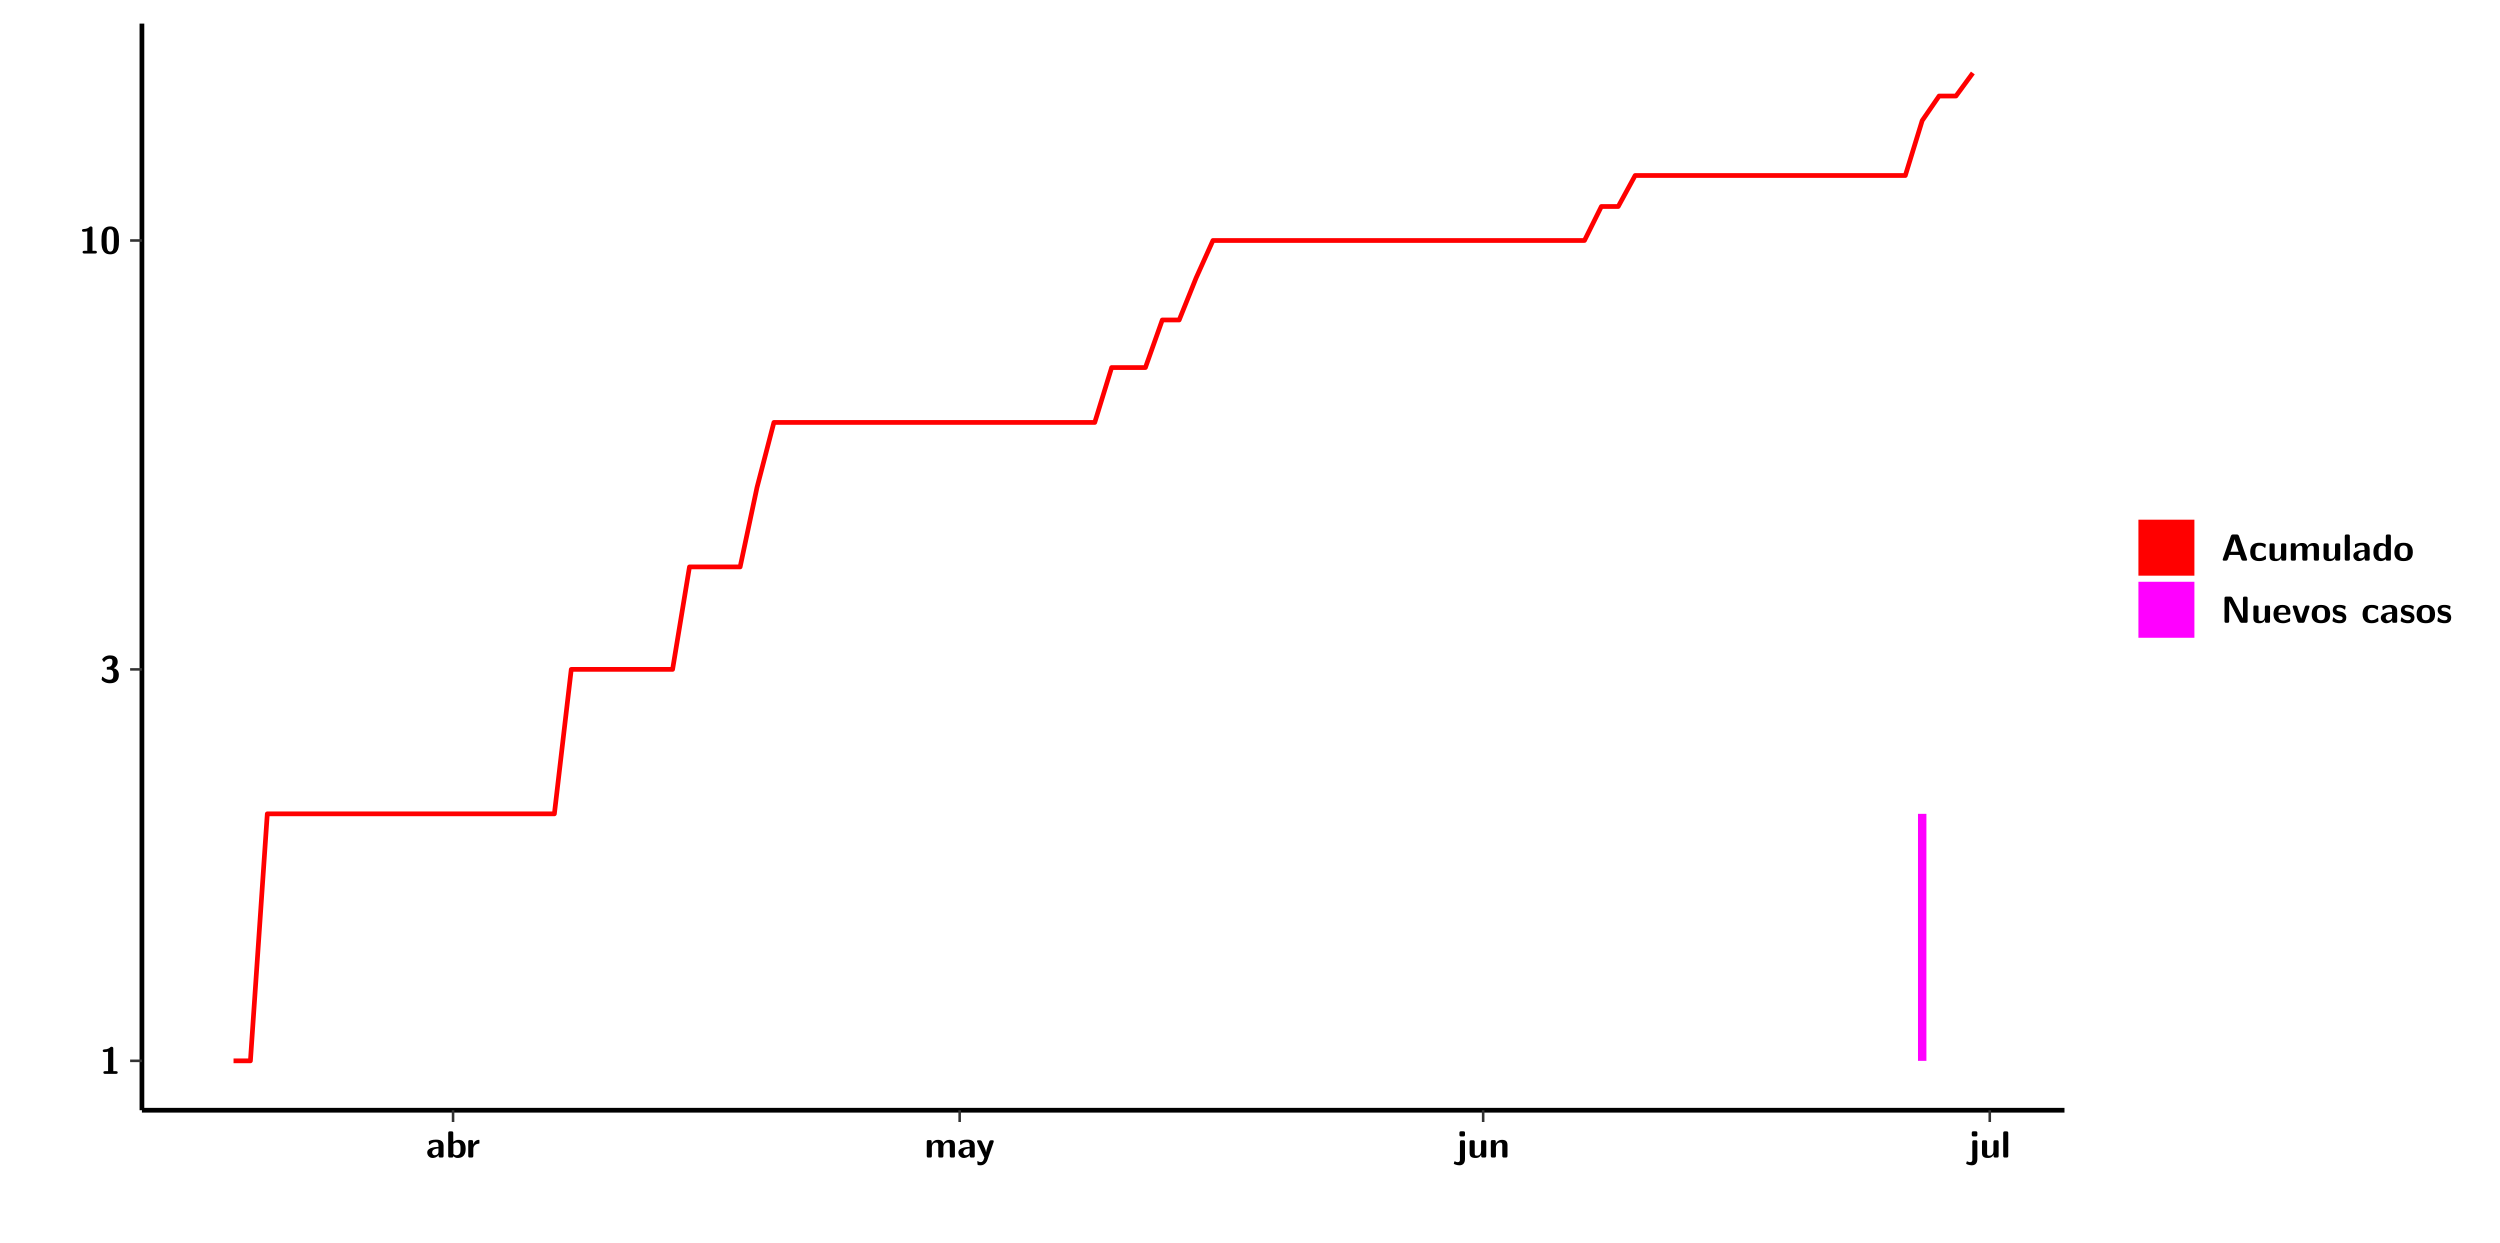
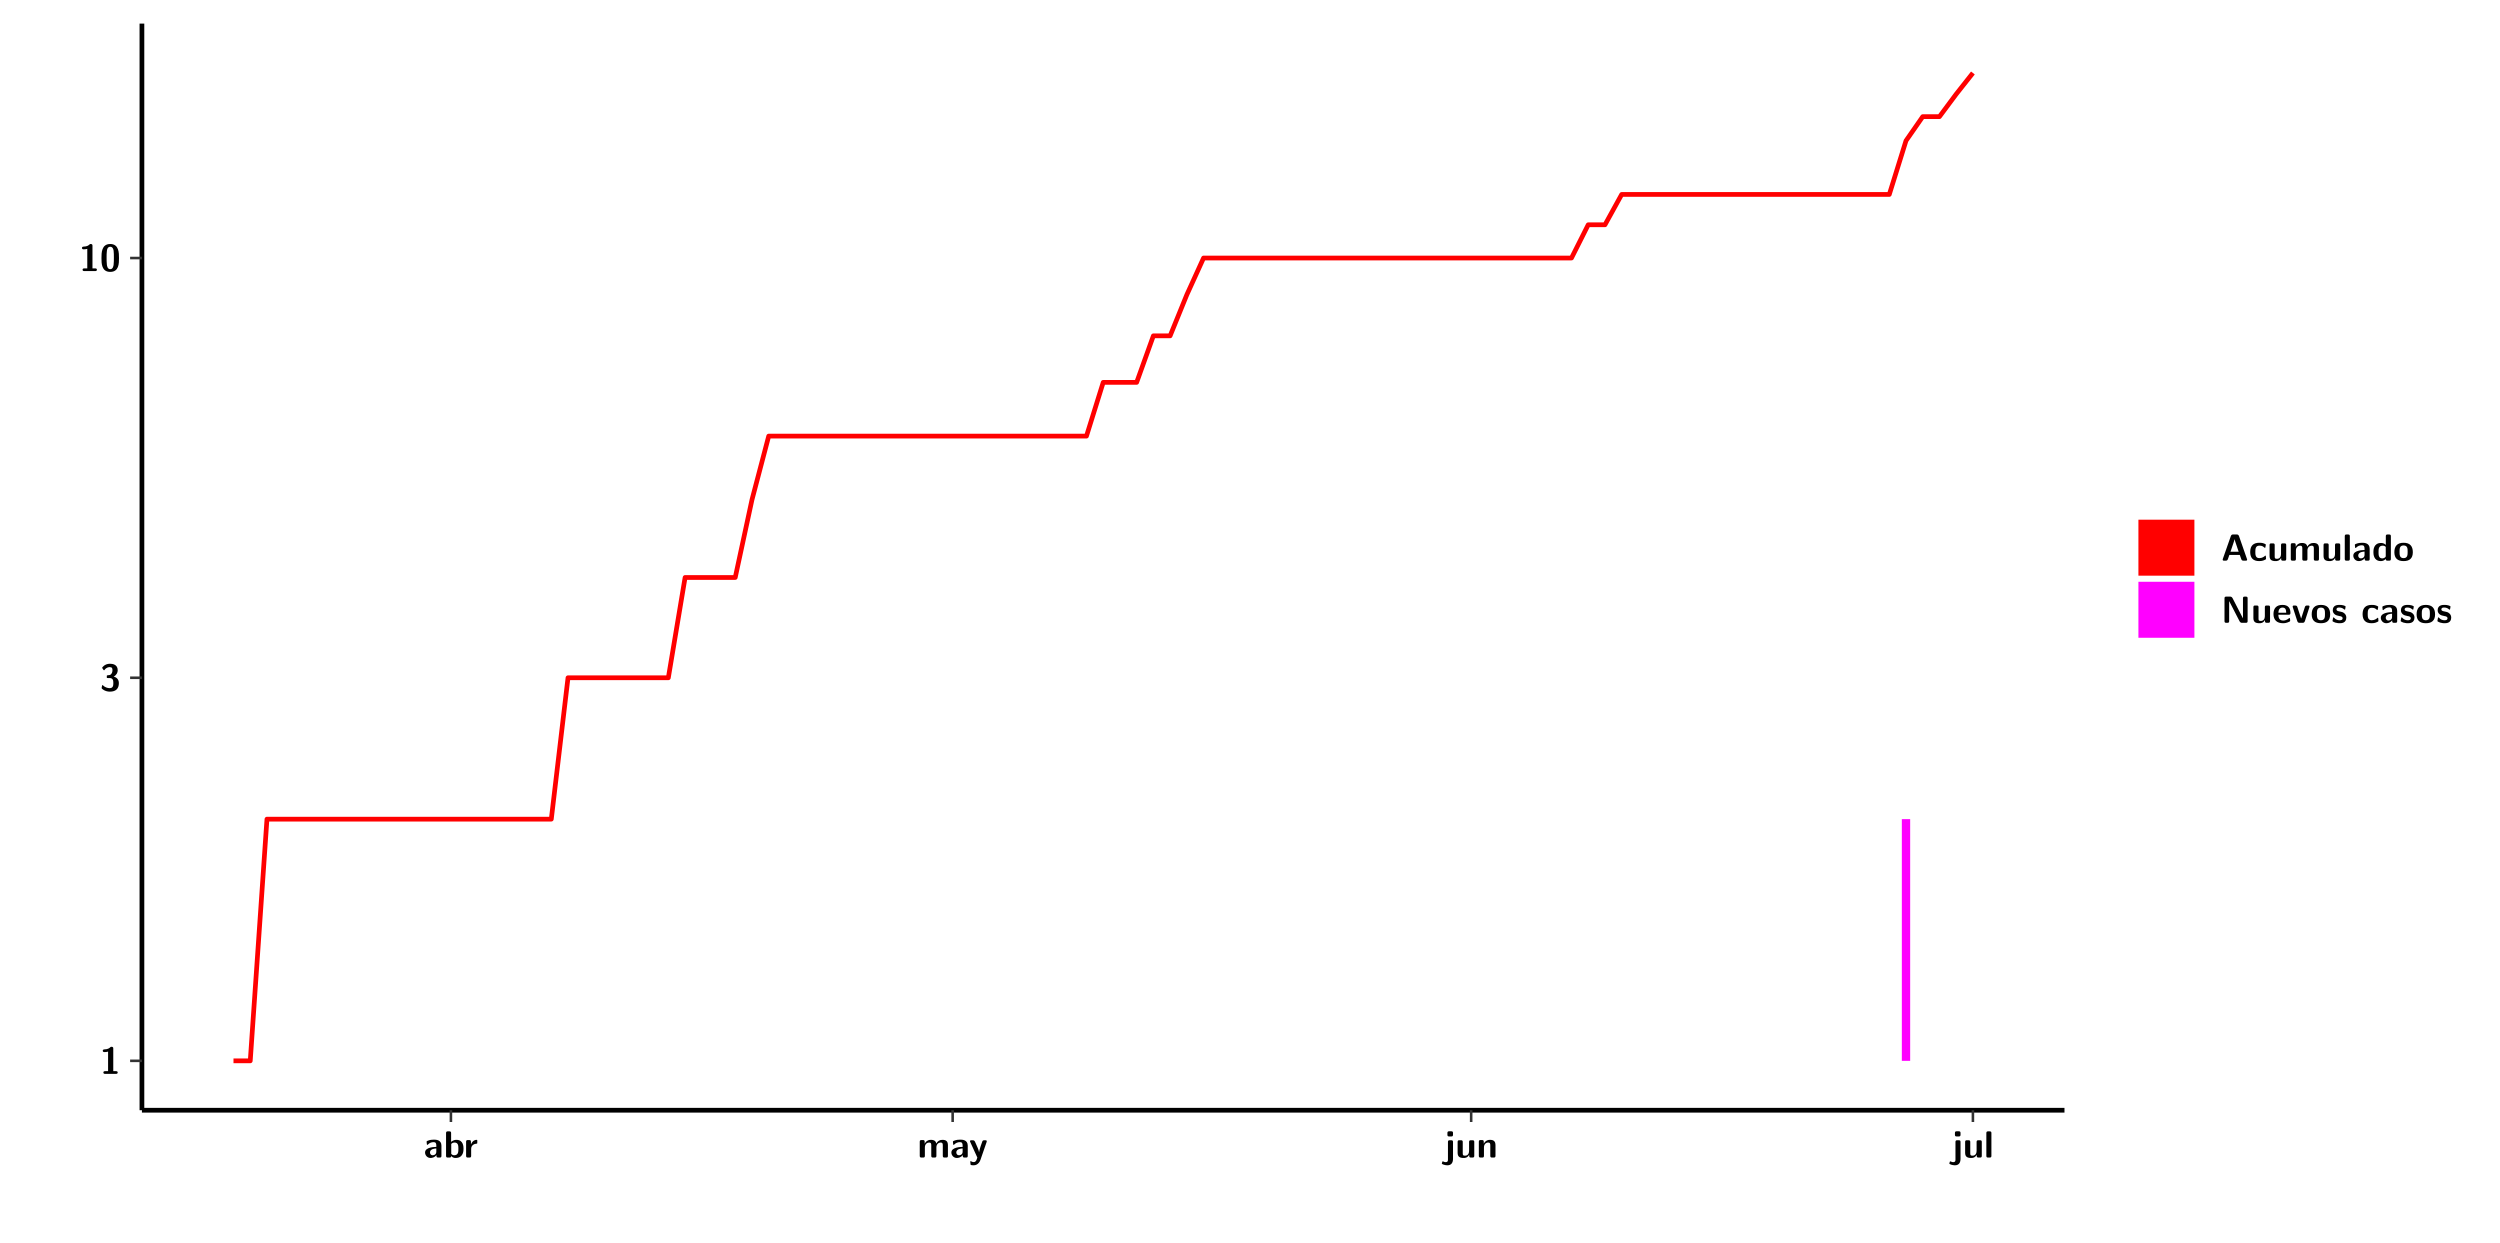
<svg xmlns="http://www.w3.org/2000/svg" xmlns:xlink="http://www.w3.org/1999/xlink" width="579.653pt" height="288pt" viewBox="0 0 579.653 288" version="1.1">
  <defs>
    <g>
      <symbol overflow="visible" id="glyph0-0">
        <path style="stroke:none;" d="" />
      </symbol>
      <symbol overflow="visible" id="glyph0-1">
        <path style="stroke:none;" d="M 3.109 -5.859 C 3.109 -6.016 3.109 -6.281 2.719 -6.281 C 2.547 -6.281 2.516 -6.266 2.406 -6.156 C 2.25 -6.016 1.922 -5.688 1.047 -5.672 C 0.891 -5.672 0.672 -5.609 0.672 -5.359 C 0.672 -5.047 0.969 -5.047 1.094 -5.047 C 1.344 -5.047 1.656 -5.078 1.906 -5.156 L 1.906 -0.625 L 1.234 -0.625 C 1.109 -0.625 0.812 -0.625 0.812 -0.312 C 0.812 0 1.109 0 1.234 0 L 3.719 0 C 3.828 0 4.141 0 4.141 -0.312 C 4.141 -0.625 3.828 -0.625 3.719 -0.625 L 3.109 -0.625 Z M 3.109 -5.859 " />
      </symbol>
      <symbol overflow="visible" id="glyph0-2">
        <path style="stroke:none;" d="M 0.844 -4.859 C 0.906 -4.766 0.953 -4.766 0.969 -4.766 C 1.031 -4.766 1.047 -4.797 1.094 -4.859 C 1.547 -5.5 2.172 -5.5 2.281 -5.5 C 2.844 -5.5 2.922 -5.203 2.922 -4.781 C 2.922 -4.656 2.922 -4.234 2.641 -3.906 C 2.438 -3.656 2.219 -3.641 1.953 -3.625 C 1.859 -3.609 1.688 -3.609 1.672 -3.578 C 1.609 -3.562 1.609 -3.5 1.609 -3.359 L 1.609 -3.203 C 1.609 -2.984 1.609 -2.969 1.844 -2.969 L 2.219 -2.969 C 3.031 -2.969 3.125 -2.469 3.125 -1.797 C 3.125 -1.203 3.062 -0.625 2.266 -0.625 C 1.984 -0.625 1.328 -0.688 0.75 -1.25 C 0.672 -1.328 0.656 -1.328 0.625 -1.328 C 0.531 -1.328 0.516 -1.25 0.516 -1.234 C 0.516 -1.234 0.406 -0.672 0.406 -0.625 C 0.406 -0.516 1.156 0.188 2.312 0.188 C 3.812 0.188 4.406 -0.609 4.406 -1.781 C 4.406 -2.562 3.984 -3.109 3.203 -3.297 C 3.906 -3.688 4.141 -4.266 4.141 -4.766 C 4.141 -6.156 2.891 -6.281 2.328 -6.281 C 1.125 -6.281 0.531 -5.422 0.531 -5.344 C 0.531 -5.297 0.594 -5.219 0.594 -5.219 Z M 0.844 -4.859 " />
      </symbol>
      <symbol overflow="visible" id="glyph0-3">
        <path style="stroke:none;" d="M 4.438 -3 C 4.438 -4.203 4.438 -6.281 2.406 -6.281 C 0.375 -6.281 0.375 -4.219 0.375 -3 C 0.375 -1.812 0.375 0.188 2.406 0.188 C 4.438 0.188 4.438 -1.781 4.438 -3 Z M 2.406 -0.438 C 1.75 -0.438 1.656 -1.25 1.625 -1.484 C 1.562 -1.953 1.562 -2.766 1.562 -3.125 C 1.562 -3.641 1.562 -4.203 1.625 -4.641 C 1.641 -4.875 1.734 -5.641 2.406 -5.641 C 3.047 -5.641 3.156 -4.906 3.188 -4.734 C 3.25 -4.281 3.25 -3.594 3.25 -3.125 C 3.25 -2.625 3.25 -1.953 3.188 -1.469 C 3.156 -1.234 3.062 -0.438 2.406 -0.438 Z M 2.406 -0.438 " />
      </symbol>
      <symbol overflow="visible" id="glyph0-4">
        <path style="stroke:none;" d="M 4.062 -2.766 C 4.062 -4.156 2.734 -4.156 2.297 -4.156 C 1.891 -4.156 1.453 -4.125 0.859 -3.891 C 0.672 -3.797 0.625 -3.781 0.625 -3.688 C 0.625 -3.625 0.688 -3.109 0.688 -3.047 C 0.703 -2.984 0.75 -2.938 0.812 -2.938 C 0.844 -2.938 0.875 -2.969 0.906 -3 C 1.281 -3.391 1.719 -3.578 2.266 -3.578 C 2.734 -3.578 2.875 -3.297 2.875 -2.781 L 2.875 -2.469 C 2.562 -2.469 0.266 -2.453 0.266 -1.172 C 0.266 -0.547 0.766 0.094 1.531 0.094 C 1.828 0.094 2.484 0.016 2.906 -0.594 L 2.906 -0.422 C 2.906 -0.141 2.969 0 3.328 0 L 3.641 0 C 3.984 0 4.062 -0.109 4.062 -0.422 Z M 2.875 -1.344 C 2.875 -0.531 2.047 -0.531 2.016 -0.531 C 1.641 -0.531 1.406 -0.844 1.406 -1.188 C 1.406 -2.047 2.625 -2.109 2.875 -2.109 Z M 2.875 -1.344 " />
      </symbol>
      <symbol overflow="visible" id="glyph0-5">
        <path style="stroke:none;" d="M 1.703 -5.656 C 1.703 -5.938 1.641 -6.078 1.281 -6.078 L 0.953 -6.078 C 0.641 -6.078 0.531 -5.984 0.531 -5.656 L 0.531 -0.422 C 0.531 -0.109 0.625 0 0.953 0 L 1.312 0 C 1.453 0 1.719 0 1.734 -0.344 C 2.125 0.094 2.578 0.094 2.719 0.094 C 4.578 0.094 4.578 -1.594 4.578 -2.031 C 4.578 -2.453 4.578 -4.109 2.938 -4.109 C 2.219 -4.109 1.781 -3.703 1.703 -3.625 Z M 1.734 -3.172 C 1.844 -3.281 2.109 -3.484 2.5 -3.484 C 3.391 -3.484 3.391 -2.672 3.391 -2.016 C 3.391 -1.375 3.391 -0.531 2.406 -0.531 C 2.047 -0.531 1.828 -0.75 1.734 -0.875 Z M 1.734 -3.172 " />
      </symbol>
      <symbol overflow="visible" id="glyph0-6">
        <path style="stroke:none;" d="M 1.703 -2.016 C 1.703 -2.844 2.391 -3.188 2.938 -3.219 C 3.109 -3.234 3.125 -3.234 3.125 -3.469 L 3.125 -3.875 C 3.125 -4.047 3.125 -4.109 2.969 -4.109 C 2.719 -4.109 2.078 -4.031 1.672 -3.078 L 1.656 -3.078 L 1.656 -3.641 C 1.656 -3.922 1.594 -4.062 1.234 -4.062 L 0.953 -4.062 C 0.641 -4.062 0.531 -3.969 0.531 -3.641 L 0.531 -0.422 C 0.531 -0.109 0.625 0 0.953 0 L 1.281 0 C 1.609 0 1.703 -0.109 1.703 -0.422 Z M 1.703 -2.016 " />
      </symbol>
      <symbol overflow="visible" id="glyph0-7">
        <path style="stroke:none;" d="M 7.062 -2.844 C 7.062 -3.75 6.672 -4.109 5.781 -4.109 C 5.156 -4.109 4.688 -3.828 4.359 -3.25 C 4.219 -4.078 3.484 -4.109 3.109 -4.109 C 2.938 -4.109 2.578 -4.109 2.188 -3.828 C 1.906 -3.625 1.734 -3.344 1.672 -3.203 L 1.672 -3.641 C 1.672 -3.922 1.609 -4.062 1.25 -4.062 L 0.953 -4.062 C 0.625 -4.062 0.531 -3.969 0.531 -3.641 L 0.531 -0.422 C 0.531 -0.109 0.625 0 0.953 0 L 1.297 0 C 1.625 0 1.719 -0.109 1.719 -0.422 L 1.719 -2.359 C 1.719 -3.141 2.25 -3.484 2.688 -3.484 C 3.109 -3.484 3.203 -3.297 3.203 -2.828 L 3.203 -0.422 C 3.203 -0.109 3.297 0 3.625 0 L 3.969 0 C 4.297 0 4.391 -0.109 4.391 -0.422 L 4.391 -2.359 C 4.391 -3.141 4.922 -3.484 5.359 -3.484 C 5.781 -3.484 5.875 -3.297 5.875 -2.828 L 5.875 -0.422 C 5.875 -0.109 5.969 0 6.297 0 L 6.641 0 C 6.984 0 7.062 -0.109 7.062 -0.422 Z M 7.062 -2.844 " />
      </symbol>
      <symbol overflow="visible" id="glyph0-8">
        <path style="stroke:none;" d="M 4.109 -3.609 C 4.141 -3.719 4.141 -3.734 4.141 -3.781 C 4.141 -4.016 3.906 -4.016 3.797 -4.016 L 3.609 -4.016 C 3.469 -4.016 3.266 -4.016 3.141 -3.812 C 3.109 -3.766 2.406 -1.828 2.359 -1.25 L 2.344 -1.25 C 2.312 -1.672 1.953 -2.484 1.562 -3.328 C 1.328 -3.891 1.266 -4.016 0.828 -4.016 L 0.594 -4.016 C 0.469 -4.016 0.25 -4.016 0.25 -3.781 C 0.25 -3.75 0.281 -3.688 0.297 -3.641 L 1.953 0 C 1.891 0.188 1.859 0.281 1.828 0.375 C 1.734 0.656 1.578 1.047 1.109 1.047 C 0.812 1.047 0.609 0.922 0.516 0.875 C 0.469 0.844 0.453 0.828 0.422 0.828 C 0.391 0.828 0.312 0.859 0.312 0.969 C 0.312 1.031 0.375 1.641 0.391 1.672 C 0.469 1.781 0.953 1.797 1.094 1.797 C 2.172 1.797 2.609 0.766 2.672 0.547 Z M 4.109 -3.609 " />
      </symbol>
      <symbol overflow="visible" id="glyph0-9">
        <path style="stroke:none;" d="M 1.969 -5.672 C 1.969 -5.953 1.906 -6.094 1.547 -6.094 L 1.094 -6.094 C 0.766 -6.094 0.672 -5.984 0.672 -5.672 L 0.672 -5.312 C 0.672 -5.031 0.734 -4.891 1.094 -4.891 L 1.547 -4.891 C 1.875 -4.891 1.969 -5 1.969 -5.312 Z M 0.797 0.484 C 0.797 0.703 0.797 1.062 0.25 1.062 C 0.156 1.062 -0.094 1.031 -0.266 0.922 C -0.359 0.875 -0.375 0.875 -0.406 0.875 C -0.484 0.875 -0.5 0.922 -0.547 1.094 C -0.609 1.281 -0.625 1.359 -0.625 1.391 C -0.625 1.547 0.109 1.797 0.656 1.797 C 1.625 1.797 1.969 1.141 1.969 0.281 L 1.969 -3.594 C 1.969 -3.875 1.906 -4.016 1.547 -4.016 L 1.219 -4.016 C 0.891 -4.016 0.797 -3.906 0.797 -3.594 Z M 0.797 0.484 " />
      </symbol>
      <symbol overflow="visible" id="glyph0-10">
        <path style="stroke:none;" d="M 4.391 -3.594 C 4.391 -3.875 4.328 -4.016 3.969 -4.016 L 3.609 -4.016 C 3.281 -4.016 3.188 -3.906 3.188 -3.594 L 3.188 -1.516 C 3.188 -0.938 2.891 -0.438 2.266 -0.438 C 1.766 -0.438 1.719 -0.562 1.719 -1.031 L 1.719 -3.594 C 1.719 -3.875 1.656 -4.016 1.297 -4.016 L 0.953 -4.016 C 0.625 -4.016 0.531 -3.922 0.531 -3.594 L 0.531 -1.109 C 0.531 -0.172 1.031 0.094 1.953 0.094 C 2.188 0.094 2.812 0.094 3.219 -0.656 L 3.219 -0.422 C 3.219 -0.141 3.281 0 3.641 0 L 3.969 0 C 4.297 0 4.391 -0.109 4.391 -0.422 Z M 4.391 -3.594 " />
      </symbol>
      <symbol overflow="visible" id="glyph0-11">
        <path style="stroke:none;" d="M 4.391 -2.844 C 4.391 -3.75 4 -4.109 3.109 -4.109 C 2.188 -4.109 1.781 -3.438 1.672 -3.203 L 1.672 -3.641 C 1.672 -3.922 1.609 -4.062 1.25 -4.062 L 0.953 -4.062 C 0.625 -4.062 0.531 -3.969 0.531 -3.641 L 0.531 -0.422 C 0.531 -0.109 0.625 0 0.953 0 L 1.297 0 C 1.625 0 1.719 -0.109 1.719 -0.422 L 1.719 -2.359 C 1.719 -3.125 2.219 -3.484 2.688 -3.484 C 3.109 -3.484 3.188 -3.281 3.188 -2.828 L 3.188 -0.422 C 3.188 -0.141 3.25 0 3.609 0 L 3.969 0 C 4.297 0 4.391 -0.109 4.391 -0.422 Z M 4.391 -2.844 " />
      </symbol>
      <symbol overflow="visible" id="glyph0-12">
        <path style="stroke:none;" d="M 1.703 -5.656 C 1.703 -5.938 1.641 -6.078 1.281 -6.078 L 0.953 -6.078 C 0.641 -6.078 0.531 -5.984 0.531 -5.656 L 0.531 -0.422 C 0.531 -0.109 0.625 0 0.953 0 L 1.281 0 C 1.609 0 1.703 -0.109 1.703 -0.422 Z M 1.703 -5.656 " />
      </symbol>
      <symbol overflow="visible" id="glyph0-13">
        <path style="stroke:none;" d="M 4.156 -5.703 C 4.031 -6.078 3.766 -6.078 3.594 -6.078 L 2.828 -6.078 C 2.641 -6.078 2.391 -6.078 2.266 -5.703 L 0.406 -0.406 C 0.375 -0.297 0.375 -0.281 0.375 -0.234 C 0.375 0 0.594 0 0.703 0 L 1.031 0 C 1.188 0 1.453 0 1.578 -0.344 L 1.922 -1.328 L 4.344 -1.328 L 4.641 -0.484 C 4.75 -0.172 4.812 0 5.234 0 L 5.703 0 C 5.828 0 6.047 0 6.047 -0.234 C 6.047 -0.281 6.047 -0.297 6 -0.406 Z M 2.812 -3.938 C 2.938 -4.328 3.062 -4.656 3.125 -4.969 L 3.141 -4.969 C 3.188 -4.766 3.188 -4.75 3.25 -4.547 L 4.078 -2.078 L 2.188 -2.078 Z M 2.812 -3.938 " />
      </symbol>
      <symbol overflow="visible" id="glyph0-14">
        <path style="stroke:none;" d="M 4 -0.438 C 4 -0.531 3.969 -0.938 3.953 -1.047 C 3.953 -1.078 3.938 -1.172 3.844 -1.172 C 3.812 -1.172 3.797 -1.172 3.703 -1.078 C 3.562 -0.953 3.141 -0.594 2.422 -0.594 C 1.516 -0.594 1.516 -1.469 1.516 -2.031 C 1.516 -2.75 1.562 -3.484 2.453 -3.484 C 3.031 -3.484 3.266 -3.344 3.578 -3.078 C 3.688 -2.984 3.703 -2.984 3.734 -2.984 C 3.828 -2.984 3.844 -3.062 3.844 -3.094 C 3.859 -3.172 3.953 -3.656 3.953 -3.703 C 3.953 -3.781 3.891 -3.812 3.75 -3.891 C 3.328 -4.078 3.062 -4.156 2.453 -4.156 C 1.141 -4.156 0.328 -3.547 0.328 -2.016 C 0.328 -0.562 1.078 0.094 2.406 0.094 C 2.641 0.094 3.172 0.094 3.75 -0.203 C 4 -0.344 4 -0.344 4 -0.438 Z M 4 -0.438 " />
      </symbol>
      <symbol overflow="visible" id="glyph0-15">
        <path style="stroke:none;" d="M 4.375 -5.656 C 4.375 -5.938 4.312 -6.078 3.953 -6.078 L 3.625 -6.078 C 3.297 -6.078 3.203 -5.969 3.203 -5.656 L 3.203 -3.672 C 2.812 -4.047 2.375 -4.109 2.109 -4.109 C 0.328 -4.109 0.328 -2.422 0.328 -2 C 0.328 -1.594 0.328 0.094 2.062 0.094 C 2.422 0.094 2.812 -0.016 3.188 -0.406 C 3.188 -0.094 3.297 0 3.609 0 L 3.953 0 C 4.281 0 4.375 -0.109 4.375 -0.422 Z M 3.188 -1.094 C 3.188 -0.953 3.188 -0.875 2.922 -0.688 C 2.703 -0.547 2.5 -0.531 2.406 -0.531 C 1.516 -0.531 1.516 -1.344 1.516 -2 C 1.516 -2.656 1.516 -3.484 2.5 -3.484 C 2.75 -3.484 2.984 -3.391 3.188 -3.203 Z M 3.188 -1.094 " />
      </symbol>
      <symbol overflow="visible" id="glyph0-16">
        <path style="stroke:none;" d="M 4.547 -1.969 C 4.547 -3.406 3.844 -4.156 2.406 -4.156 C 0.953 -4.156 0.266 -3.391 0.266 -1.969 C 0.266 -0.547 1.031 0.094 2.406 0.094 C 3.781 0.094 4.547 -0.531 4.547 -1.969 Z M 2.406 -0.594 C 1.469 -0.594 1.469 -1.375 1.469 -2.078 C 1.469 -2.75 1.469 -3.531 2.406 -3.531 C 3.344 -3.531 3.344 -2.766 3.344 -2.078 C 3.344 -1.391 3.344 -0.594 2.406 -0.594 Z M 2.406 -0.594 " />
      </symbol>
      <symbol overflow="visible" id="glyph0-17">
        <path style="stroke:none;" d="M 2.656 -5.734 C 2.469 -6.078 2.203 -6.078 2.031 -6.078 L 1.219 -6.078 C 0.906 -6.078 0.797 -5.984 0.797 -5.656 L 0.797 -0.422 C 0.797 -0.109 0.891 0 1.219 0 L 1.453 0 C 1.781 0 1.875 -0.109 1.875 -0.422 L 1.875 -5.016 L 1.891 -5.016 L 4.297 -0.344 C 4.484 0 4.75 0 4.922 0 L 5.734 0 C 6.062 0 6.156 -0.109 6.156 -0.422 L 6.156 -5.656 C 6.156 -5.938 6.094 -6.078 5.734 -6.078 L 5.5 -6.078 C 5.156 -6.078 5.078 -5.969 5.078 -5.656 L 5.078 -1.062 L 5.062 -1.062 Z M 2.656 -5.734 " />
      </symbol>
      <symbol overflow="visible" id="glyph0-18">
        <path style="stroke:none;" d="M 3.781 -1.875 C 3.984 -1.875 4.203 -1.891 4.203 -2.281 C 4.203 -3.406 3.672 -4.156 2.359 -4.156 C 0.969 -4.156 0.266 -3.375 0.266 -2.047 C 0.266 -0.609 1.109 0.094 2.484 0.094 C 2.812 0.094 3.312 0.047 3.891 -0.234 C 4.078 -0.328 4.141 -0.359 4.141 -0.469 C 4.141 -0.531 4.125 -0.781 4.109 -0.844 C 4.078 -1.125 4.062 -1.125 3.984 -1.125 C 3.953 -1.125 3.938 -1.125 3.844 -1.047 C 3.328 -0.594 2.797 -0.531 2.516 -0.531 C 1.531 -0.531 1.422 -1.312 1.391 -1.875 Z M 1.406 -2.344 C 1.422 -2.875 1.609 -3.531 2.359 -3.531 C 3.062 -3.531 3.203 -3.031 3.219 -2.344 Z M 1.406 -2.344 " />
      </symbol>
      <symbol overflow="visible" id="glyph0-19">
        <path style="stroke:none;" d="M 4.109 -3.609 C 4.141 -3.719 4.141 -3.75 4.141 -3.766 C 4.141 -4.016 3.922 -4.016 3.797 -4.016 L 3.609 -4.016 C 3.25 -4.016 3.141 -3.891 3.062 -3.641 L 2.203 -0.984 L 1.328 -3.641 C 1.266 -3.828 1.203 -4.016 0.781 -4.016 L 0.578 -4.016 C 0.453 -4.016 0.234 -4.016 0.234 -3.766 C 0.234 -3.75 0.234 -3.719 0.266 -3.609 L 1.312 -0.375 C 1.438 0 1.703 0 1.859 0 L 2.5 0 C 2.672 0 2.938 0 3.062 -0.375 Z M 4.109 -3.609 " />
      </symbol>
      <symbol overflow="visible" id="glyph0-20">
        <path style="stroke:none;" d="M 3.469 -1.234 C 3.469 -1.734 3.203 -2.031 3.047 -2.172 C 2.703 -2.484 2.391 -2.547 2.031 -2.609 C 1.547 -2.703 1.188 -2.766 1.188 -3.109 C 1.188 -3.469 1.484 -3.547 1.828 -3.547 C 2.406 -3.547 2.719 -3.328 2.953 -3.125 C 3.047 -3.047 3.062 -3.047 3.094 -3.047 C 3.188 -3.047 3.203 -3.125 3.203 -3.156 C 3.219 -3.219 3.312 -3.719 3.312 -3.766 C 3.312 -3.906 2.844 -4.031 2.75 -4.062 C 2.406 -4.156 2.125 -4.156 1.891 -4.156 C 1.5 -4.156 0.328 -4.156 0.328 -2.906 C 0.328 -2.484 0.516 -2.219 0.75 -2 C 1.062 -1.734 1.406 -1.672 1.906 -1.562 C 2.156 -1.531 2.609 -1.453 2.609 -1.062 C 2.609 -0.656 2.266 -0.594 1.922 -0.594 C 1.531 -0.594 1.047 -0.703 0.625 -1.188 C 0.594 -1.234 0.562 -1.266 0.516 -1.266 C 0.422 -1.266 0.406 -1.188 0.391 -1.125 C 0.375 -1.016 0.266 -0.516 0.266 -0.422 C 0.266 -0.266 0.922 -0.062 0.922 -0.047 C 1.406 0.094 1.766 0.094 1.922 0.094 C 2.359 0.094 3.469 0.062 3.469 -1.234 Z M 3.469 -1.234 " />
      </symbol>
    </g>
    <clipPath id="clip1">
      <path d="M 0 0 L 576.008 0 L 576.008 288 L 0 288 Z M 0 0 " />
    </clipPath>
    <clipPath id="clip2">
      <path d="M 32.906 5.477 L 478.672 5.477 L 478.672 257.414 L 32.906 257.414 Z M 32.906 5.477 " />
    </clipPath>
  </defs>
  <g id="surface1">
    <g clip-path="url(#clip1)" clip-rule="nonzero">
      <path style="fill-rule:nonzero;fill:rgb(100%,100%,100%);fill-opacity:1;stroke-width:0.598;stroke-linecap:round;stroke-linejoin:round;stroke:rgb(100%,100%,100%);stroke-opacity:1;stroke-miterlimit:10;" d="M 0 0 L 0 288.004 L 576.008 288.004 L 576.008 0 Z M 0 0 " transform="matrix(1,0,0,-1,0,288)" />
    </g>
    <g clip-path="url(#clip2)" clip-rule="nonzero">
      <path style=" stroke:none;fill-rule:nonzero;fill:rgb(100%,100%,100%);fill-opacity:1;" d="M 32.906 257.414 L 32.906 5.477 L 478.672 5.477 L 478.672 257.414 Z M 32.906 257.414 " />
    </g>
-     <path style=" stroke:none;fill-rule:nonzero;fill:rgb(100%,0%,100%);fill-opacity:1;" d="M 444.707 245.969 L 444.707 188.699 L 446.66 188.699 L 446.66 245.969 Z M 444.707 245.969 " />
-     <path style="fill:none;stroke-width:1.096;stroke-linecap:butt;stroke-linejoin:round;stroke:rgb(100%,0%,0%);stroke-opacity:1;stroke-miterlimit:10;" d="M 54.148 42.031 L 58.062 42.031 L 61.977 99.301 L 128.539 99.301 L 132.453 132.793 L 155.945 132.793 L 159.863 156.555 L 171.609 156.555 L 175.523 174.984 L 179.438 190.051 L 253.832 190.051 L 257.746 202.781 L 265.578 202.781 L 269.492 213.812 L 273.41 213.812 L 277.324 223.543 L 281.238 232.242 L 367.379 232.242 L 371.293 240.121 L 375.207 240.121 L 379.125 247.305 L 441.77 247.305 L 445.684 260.039 L 449.602 265.738 L 453.516 265.738 L 457.43 271.078 " transform="matrix(1,0,0,-1,0,288)" />
+     <path style=" stroke:none;fill-rule:nonzero;fill:rgb(100%,0%,100%);fill-opacity:1;" d="M 440.961 245.969 L 440.961 189.926 L 442.895 189.926 L 442.895 245.969 Z M 440.961 245.969 " />
+     <path style="fill:none;stroke-width:1.096;stroke-linecap:butt;stroke-linejoin:round;stroke:rgb(100%,0%,0%);stroke-opacity:1;stroke-miterlimit:10;" d="M 54.137 42.031 L 58.023 42.031 L 61.898 98.074 L 127.824 98.074 L 131.699 130.852 L 154.961 130.852 L 158.848 154.105 L 170.473 154.105 L 174.359 172.148 L 178.234 186.883 L 251.91 186.883 L 255.793 199.344 L 263.547 199.344 L 267.422 210.133 L 271.305 210.133 L 275.18 219.66 L 279.059 228.176 L 364.367 228.176 L 368.242 235.879 L 372.129 235.879 L 376.004 242.914 L 438.055 242.914 L 441.93 255.375 L 445.805 260.953 L 449.68 260.953 L 453.566 266.176 L 457.441 271.078 " transform="matrix(1,0,0,-1,0,288)" />
    <path style="fill:none;stroke-width:1.096;stroke-linecap:butt;stroke-linejoin:round;stroke:rgb(0%,0%,0%);stroke-opacity:1;stroke-miterlimit:10;" d="M 32.906 30.586 L 32.906 282.523 " transform="matrix(1,0,0,-1,0,288)" />
    <g style="fill:rgb(0%,0%,0%);fill-opacity:1;">
      <use xlink:href="#glyph0-1" x="23.153" y="248.986" />
    </g>
    <g style="fill:rgb(0%,0%,0%);fill-opacity:1;">
-       <use xlink:href="#glyph0-2" x="23.153" y="158.237" />
+       <use xlink:href="#glyph0-2" x="23.153" y="160.179" />
    </g>
    <g style="fill:rgb(0%,0%,0%);fill-opacity:1;">
-       <use xlink:href="#glyph0-1" x="18.331" y="58.78" />
-       <use xlink:href="#glyph0-3" x="23.153" y="58.78" />
+       <use xlink:href="#glyph0-1" x="18.331" y="62.854" />
+       <use xlink:href="#glyph0-3" x="23.153" y="62.854" />
    </g>
    <path style="fill:none;stroke-width:0.598;stroke-linecap:butt;stroke-linejoin:round;stroke:rgb(20%,20%,20%);stroke-opacity:1;stroke-miterlimit:10;" d="M 30.168 42.031 L 32.906 42.031 " transform="matrix(1,0,0,-1,0,288)" />
-     <path style="fill:none;stroke-width:0.598;stroke-linecap:butt;stroke-linejoin:round;stroke:rgb(20%,20%,20%);stroke-opacity:1;stroke-miterlimit:10;" d="M 30.168 132.793 L 32.906 132.793 " transform="matrix(1,0,0,-1,0,288)" />
-     <path style="fill:none;stroke-width:0.598;stroke-linecap:butt;stroke-linejoin:round;stroke:rgb(20%,20%,20%);stroke-opacity:1;stroke-miterlimit:10;" d="M 30.168 232.242 L 32.906 232.242 " transform="matrix(1,0,0,-1,0,288)" />
+     <path style="fill:none;stroke-width:0.598;stroke-linecap:butt;stroke-linejoin:round;stroke:rgb(20%,20%,20%);stroke-opacity:1;stroke-miterlimit:10;" d="M 30.168 130.852 L 32.906 130.852 " transform="matrix(1,0,0,-1,0,288)" />
+     <path style="fill:none;stroke-width:0.598;stroke-linecap:butt;stroke-linejoin:round;stroke:rgb(20%,20%,20%);stroke-opacity:1;stroke-miterlimit:10;" d="M 30.168 228.176 L 32.906 228.176 " transform="matrix(1,0,0,-1,0,288)" />
    <path style="fill:none;stroke-width:1.096;stroke-linecap:butt;stroke-linejoin:round;stroke:rgb(0%,0%,0%);stroke-opacity:1;stroke-miterlimit:10;" d="M 32.906 30.586 L 478.672 30.586 " transform="matrix(1,0,0,-1,0,288)" />
-     <path style="fill:none;stroke-width:0.598;stroke-linecap:butt;stroke-linejoin:round;stroke:rgb(20%,20%,20%);stroke-opacity:1;stroke-miterlimit:10;" d="M 105.047 27.848 L 105.047 30.586 " transform="matrix(1,0,0,-1,0,288)" />
-     <path style="fill:none;stroke-width:0.598;stroke-linecap:butt;stroke-linejoin:round;stroke:rgb(20%,20%,20%);stroke-opacity:1;stroke-miterlimit:10;" d="M 222.508 27.848 L 222.508 30.586 " transform="matrix(1,0,0,-1,0,288)" />
-     <path style="fill:none;stroke-width:0.598;stroke-linecap:butt;stroke-linejoin:round;stroke:rgb(20%,20%,20%);stroke-opacity:1;stroke-miterlimit:10;" d="M 343.887 27.848 L 343.887 30.586 " transform="matrix(1,0,0,-1,0,288)" />
-     <path style="fill:none;stroke-width:0.598;stroke-linecap:butt;stroke-linejoin:round;stroke:rgb(20%,20%,20%);stroke-opacity:1;stroke-miterlimit:10;" d="M 461.348 27.848 L 461.348 30.586 " transform="matrix(1,0,0,-1,0,288)" />
+     <path style="fill:none;stroke-width:0.598;stroke-linecap:butt;stroke-linejoin:round;stroke:rgb(20%,20%,20%);stroke-opacity:1;stroke-miterlimit:10;" d="M 104.551 27.848 L 104.551 30.586 " transform="matrix(1,0,0,-1,0,288)" />
+     <path style="fill:none;stroke-width:0.598;stroke-linecap:butt;stroke-linejoin:round;stroke:rgb(20%,20%,20%);stroke-opacity:1;stroke-miterlimit:10;" d="M 220.883 27.848 L 220.883 30.586 " transform="matrix(1,0,0,-1,0,288)" />
+     <path style="fill:none;stroke-width:0.598;stroke-linecap:butt;stroke-linejoin:round;stroke:rgb(20%,20%,20%);stroke-opacity:1;stroke-miterlimit:10;" d="M 341.105 27.848 L 341.105 30.586 " transform="matrix(1,0,0,-1,0,288)" />
+     <path style="fill:none;stroke-width:0.598;stroke-linecap:butt;stroke-linejoin:round;stroke:rgb(20%,20%,20%);stroke-opacity:1;stroke-miterlimit:10;" d="M 457.441 27.848 L 457.441 30.586 " transform="matrix(1,0,0,-1,0,288)" />
    <g style="fill:rgb(0%,0%,0%);fill-opacity:1;">
-       <use xlink:href="#glyph0-4" x="98.787" y="268.394" />
-       <use xlink:href="#glyph0-5" x="103.39" y="268.394" />
+       <use xlink:href="#glyph0-4" x="98.289" y="268.394" />
+       <use xlink:href="#glyph0-5" x="102.892" y="268.394" />
    </g>
    <g style="fill:rgb(0%,0%,0%);fill-opacity:1;">
-       <use xlink:href="#glyph0-6" x="108.037" y="268.394" />
+       <use xlink:href="#glyph0-6" x="107.539" y="268.394" />
    </g>
    <g style="fill:rgb(0%,0%,0%);fill-opacity:1;">
-       <use xlink:href="#glyph0-7" x="214.347" y="268.394" />
-       <use xlink:href="#glyph0-4" x="221.945" y="268.394" />
+       <use xlink:href="#glyph0-7" x="212.723" y="268.394" />
+       <use xlink:href="#glyph0-4" x="220.321" y="268.394" />
    </g>
    <g style="fill:rgb(0%,0%,0%);fill-opacity:1;">
-       <use xlink:href="#glyph0-8" x="226.276" y="268.394" />
+       <use xlink:href="#glyph0-8" x="224.652" y="268.394" />
    </g>
    <g style="fill:rgb(0%,0%,0%);fill-opacity:1;">
-       <use xlink:href="#glyph0-9" x="337.707" y="268.394" />
-       <use xlink:href="#glyph0-10" x="340.215" y="268.394" />
-       <use xlink:href="#glyph0-11" x="345.134" y="268.394" />
+       <use xlink:href="#glyph0-9" x="334.927" y="268.394" />
+       <use xlink:href="#glyph0-10" x="337.435" y="268.394" />
+       <use xlink:href="#glyph0-11" x="342.354" y="268.394" />
    </g>
    <g style="fill:rgb(0%,0%,0%);fill-opacity:1;">
-       <use xlink:href="#glyph0-9" x="456.506" y="268.394" />
-       <use xlink:href="#glyph0-10" x="459.014" y="268.394" />
-       <use xlink:href="#glyph0-12" x="463.933" y="268.394" />
+       <use xlink:href="#glyph0-9" x="452.6" y="268.394" />
+       <use xlink:href="#glyph0-10" x="455.108" y="268.394" />
+       <use xlink:href="#glyph0-12" x="460.027" y="268.394" />
    </g>
    <path style=" stroke:none;fill-rule:nonzero;fill:rgb(100%,100%,100%);fill-opacity:1;" d="M 489.629 154.062 L 489.629 108.828 L 570.527 108.828 L 570.527 154.062 Z M 489.629 154.062 " />
    <path style=" stroke:none;fill-rule:nonzero;fill:rgb(100%,0%,0%);fill-opacity:1;" d="M 495.816 133.477 L 495.816 120.496 L 508.797 120.496 L 508.797 133.477 Z M 495.816 133.477 " />
    <path style=" stroke:none;fill-rule:nonzero;fill:rgb(100%,0%,100%);fill-opacity:1;" d="M 495.816 147.875 L 495.816 134.891 L 508.797 134.891 L 508.797 147.875 Z M 495.816 147.875 " />
    <g style="fill:rgb(0%,0%,0%);fill-opacity:1;">
      <use xlink:href="#glyph0-13" x="514.979" y="130.002" />
      <use xlink:href="#glyph0-14" x="521.408" y="130.002" />
      <use xlink:href="#glyph0-10" x="525.694" y="130.002" />
      <use xlink:href="#glyph0-7" x="530.613" y="130.002" />
      <use xlink:href="#glyph0-10" x="538.212" y="130.002" />
      <use xlink:href="#glyph0-12" x="543.131" y="130.002" />
      <use xlink:href="#glyph0-4" x="545.372" y="130.002" />
      <use xlink:href="#glyph0-15" x="549.975" y="130.002" />
      <use xlink:href="#glyph0-16" x="554.894" y="130.002" />
    </g>
    <g style="fill:rgb(0%,0%,0%);fill-opacity:1;">
      <use xlink:href="#glyph0-17" x="514.979" y="144.408" />
      <use xlink:href="#glyph0-10" x="521.944" y="144.408" />
      <use xlink:href="#glyph0-18" x="526.864" y="144.408" />
      <use xlink:href="#glyph0-19" x="531.345" y="144.408" />
      <use xlink:href="#glyph0-16" x="535.728" y="144.408" />
      <use xlink:href="#glyph0-20" x="540.55" y="144.408" />
    </g>
    <g style="fill:rgb(0%,0%,0%);fill-opacity:1;">
      <use xlink:href="#glyph0-14" x="547.465" y="144.408" />
      <use xlink:href="#glyph0-4" x="551.751" y="144.408" />
      <use xlink:href="#glyph0-20" x="556.354" y="144.408" />
      <use xlink:href="#glyph0-16" x="560.051" y="144.408" />
      <use xlink:href="#glyph0-20" x="564.872" y="144.408" />
    </g>
  </g>
</svg>
